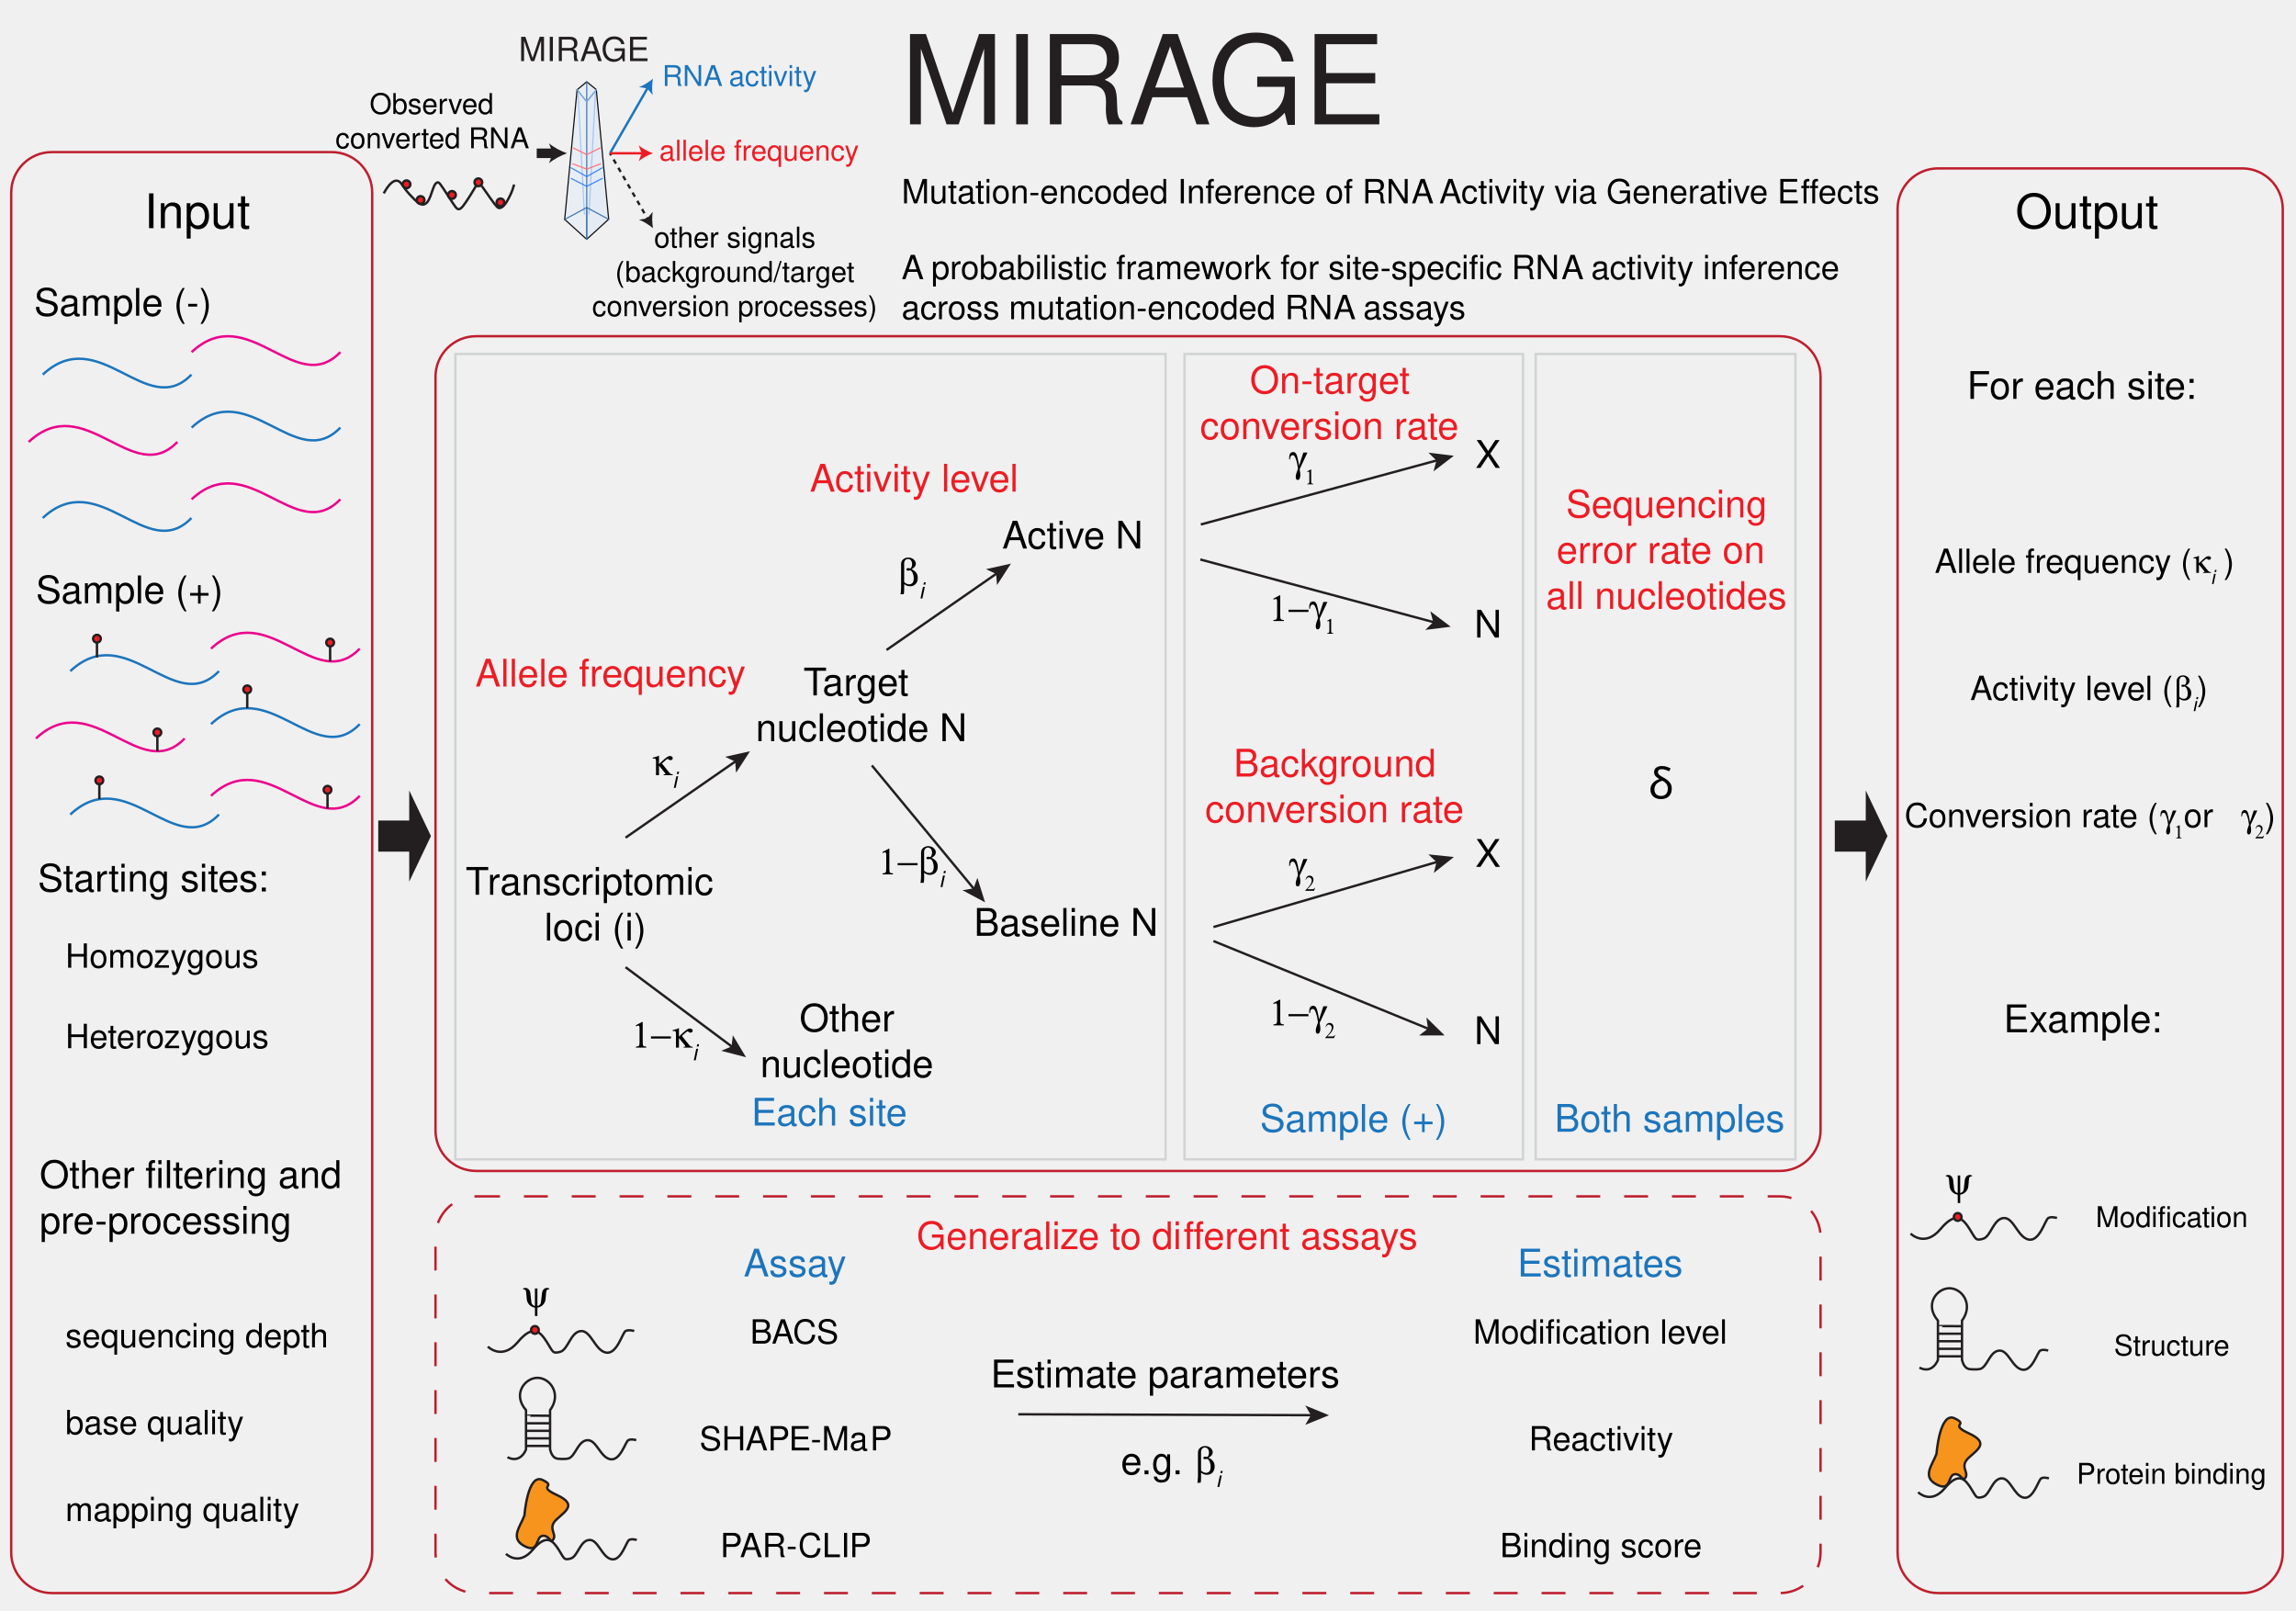
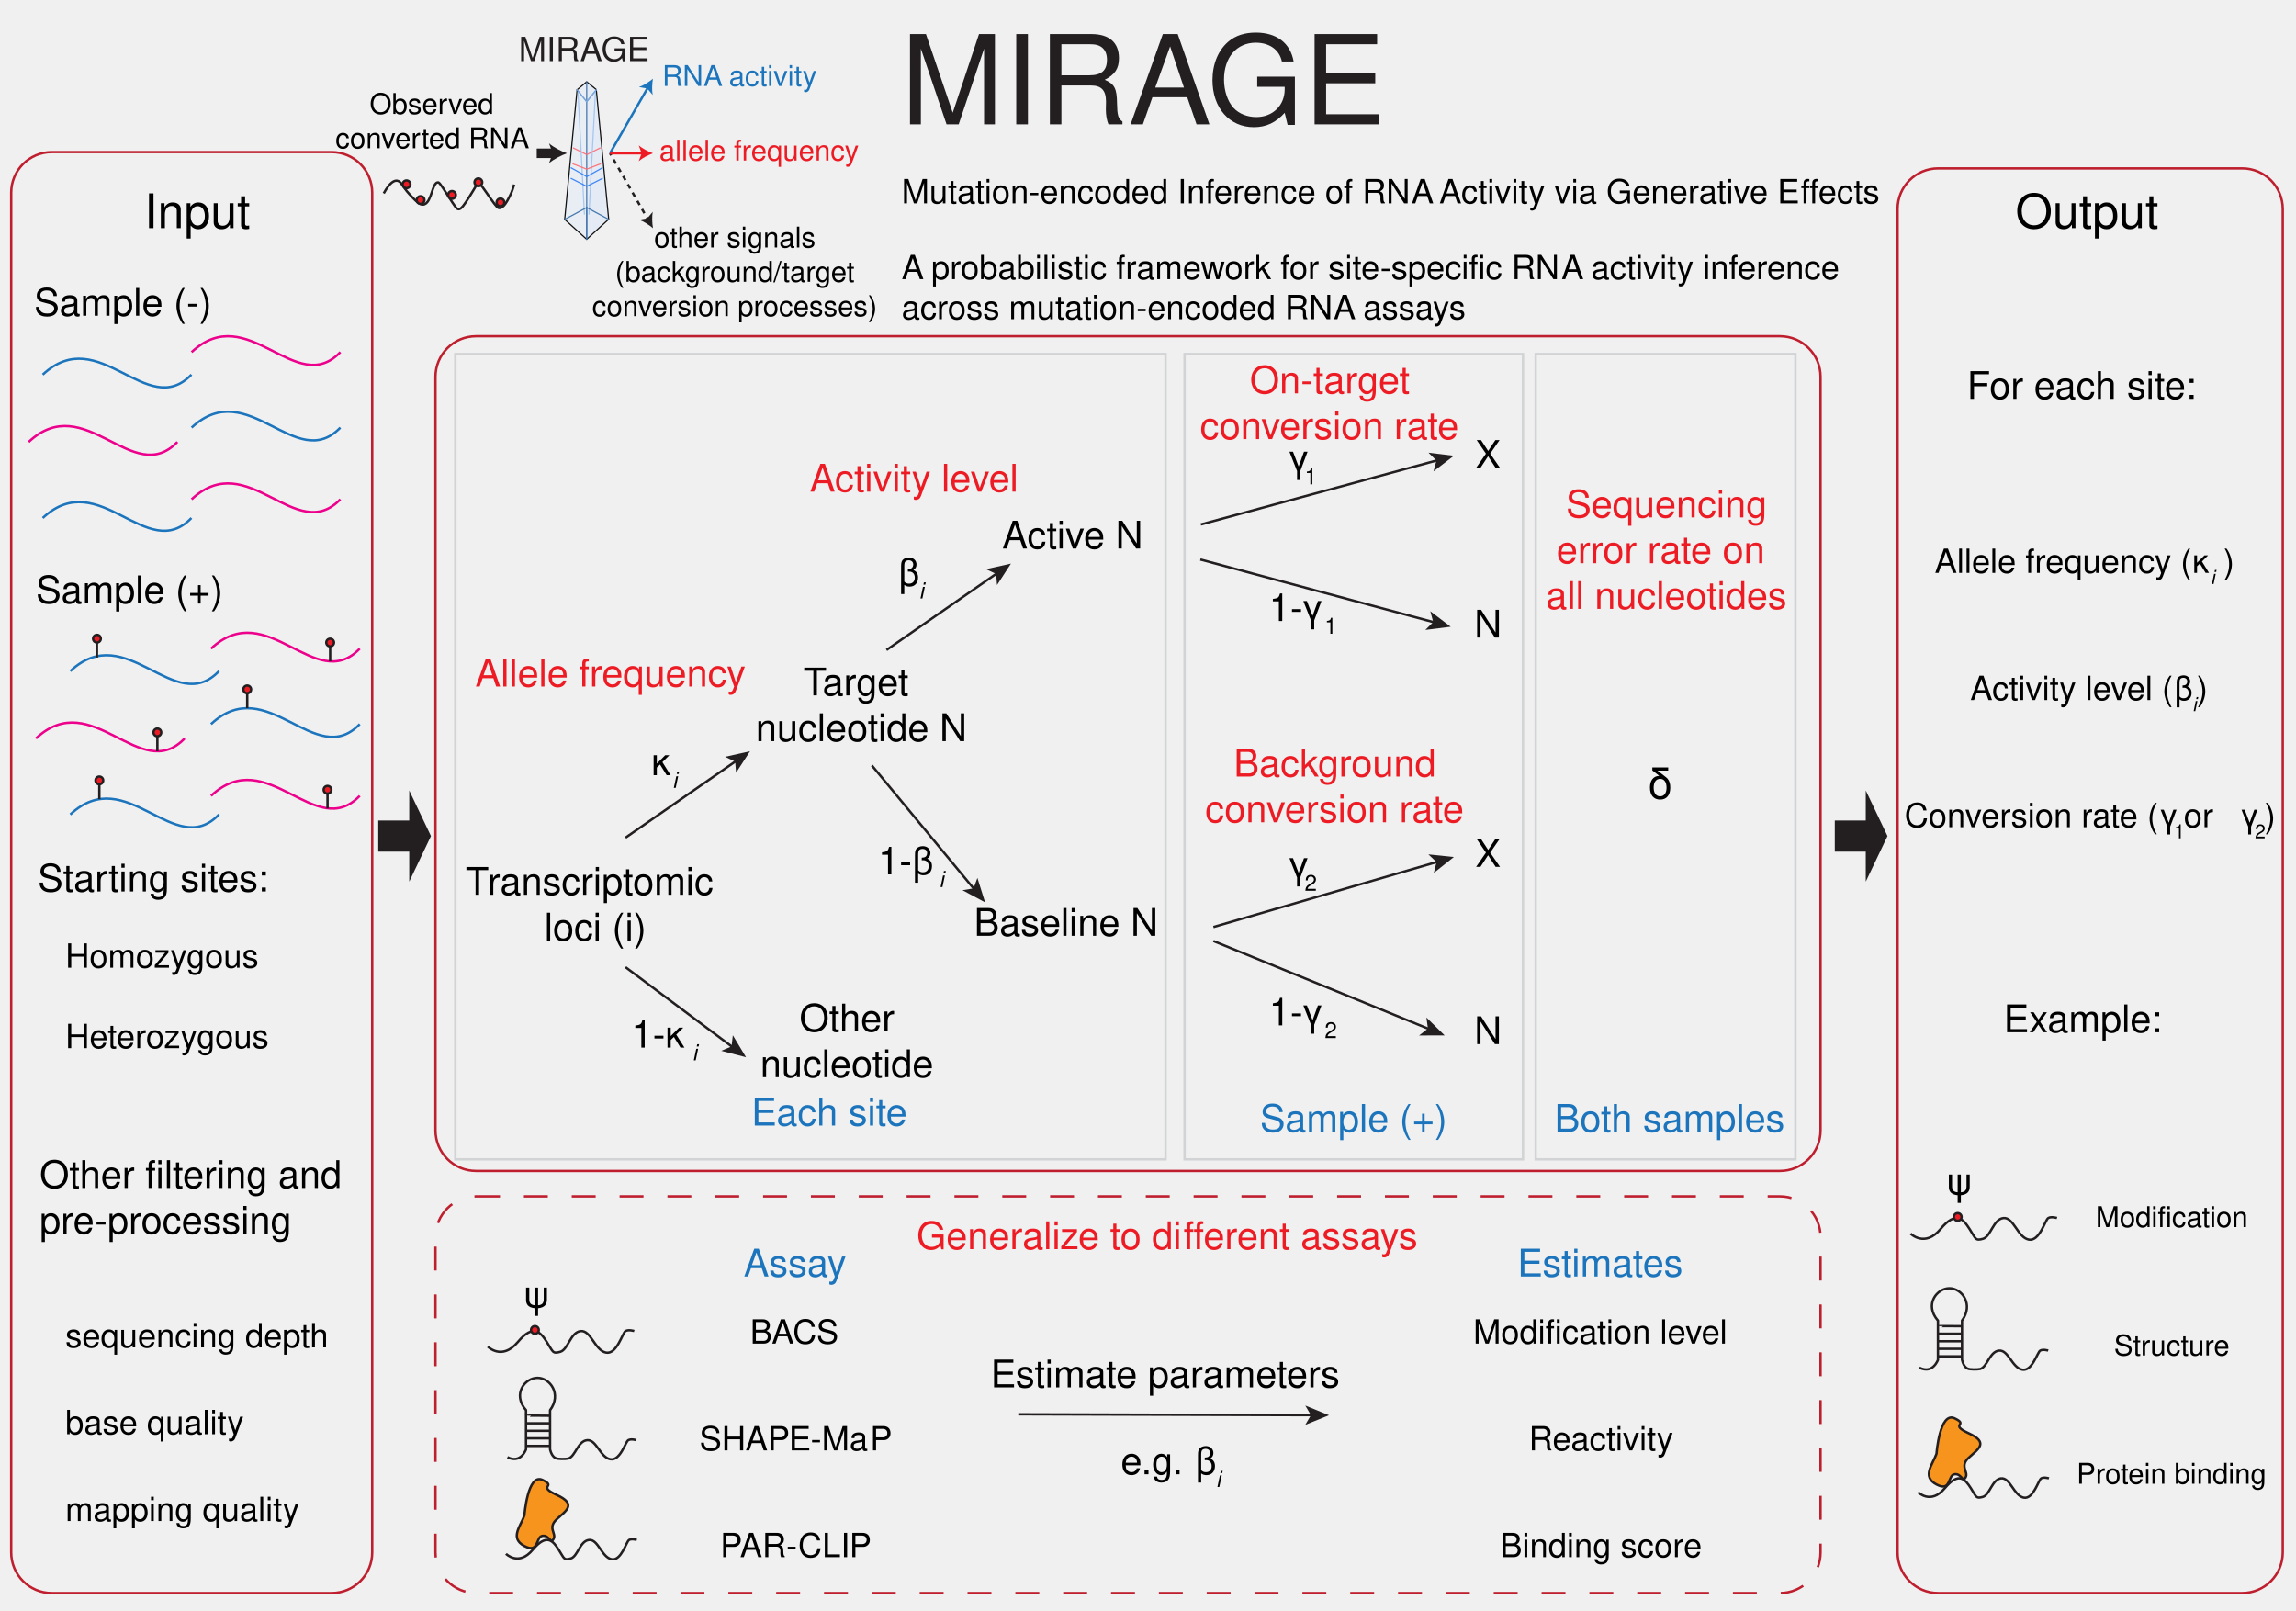
<svg xmlns="http://www.w3.org/2000/svg" viewBox="0 0 481.89 338" width="481.89" height="338" id="Layer_1" overflow="hidden">
  <defs>
    <clipPath id="clippath">
      <path d="M137.49 679.89 137.49 779.59 32.52 779.59 32.52 679.89" fill="none" />
    </clipPath>
    <clipPath id="clippath-1">
      <rect x="157.42" y="679.89" width="104.97" height="99.7" fill="none" />
    </clipPath>
    <clipPath id="clippath-2">
      <rect x="529.94" y="385.48" width="111.27" height="119.05" fill="none" />
    </clipPath>
  </defs>
  <text font-family="Helvetica,Helvetica" font-size="10" transform="translate(30.28 47.88)">
    <tspan x="0" y="0">Input</tspan>
  </text>
  <text font-family="Helvetica,Helvetica" font-size="10" transform="translate(423.01 47.88)">
    <tspan x="0" y="0">Output</tspan>
  </text>
  <text font-family="Helvetica,Helvetica" font-size="8" transform="translate(7.16 66.26)">
    <tspan x="0" y="0">Sample (-)</tspan>
  </text>
  <text font-family="Helvetica,Helvetica" font-size="6" transform="translate(77.56 23.91)">
    <tspan x="0" y="0">Observed </tspan>
    <tspan x="-7.17" y="7.2">converted RN</tspan>
    <tspan letter-spacing="-0.05em" x="29.51" y="7.2">A</tspan>
    <tspan x="33.18" y="7.2" />
  </text>
  <text fill="#1C75BC" font-family="Helvetica,Helvetica" font-size="6" transform="translate(138.98 18.04)">
    <tspan x="0" y="0">RN</tspan>
    <tspan letter-spacing="-0.05em" x="8.67" y="0">A</tspan>
    <tspan xml:space="preserve" x="12.34" y="0"> activity</tspan>
  </text>
  <text fill="#ED1C24" font-family="Helvetica,Helvetica" font-size="6" transform="translate(138.37 33.7)">
    <tspan x="0" y="0">allele frequency</tspan>
  </text>
  <text font-family="Helvetica,Helvetica" font-size="6" transform="translate(137.27 51.94)">
    <tspan x="0" y="0">other signals</tspan>
    <tspan x="-8.17" y="7.2">(background/target</tspan>
    <tspan x="-13" y="14.4">conversion processes)</tspan>
  </text>
  <text font-family="Helvetica,Helvetica" font-size="8" transform="translate(7.54 126.59)">
    <tspan x="0" y="0">Sample (+)</tspan>
  </text>
  <text font-family="Helvetica,Helvetica" font-size="8" transform="translate(7.93 187.09)">
    <tspan x="0" y="0">Starting sites:</tspan>
  </text>
  <text font-family="Helvetica,Helvetica" font-size="8" transform="translate(412.84 83.71)">
    <tspan x="0" y="0">For each site:</tspan>
  </text>
  <text font-family="Helvetica,Helvetica" font-size="8" transform="translate(420.53 216.63)">
    <tspan x="0" y="0">Example:</tspan>
  </text>
  <text font-size="7" transform="translate(413.51 146.92)">
    <tspan font-family="Helvetica,Helvetica" x="0" y="0">Activity level (</tspan>
-     <tspan font-family="Symbol,Symbol" x="42.79" y="0">b</tspan>
+     <tspan font-family="Helvetica,Arial,sans-serif" x="42.79" y="0">β</tspan>
  </text>
  <text font-family="Helvetica-Oblique,Helvetica" font-style="oblique" font-size="7" transform="matrix(0.58 0 0 0.58 460.14 149.25)">
    <tspan x="0" y="0">i</tspan>
  </text>
  <text font-family="Helvetica,Helvetica" font-size="7" transform="translate(461.05 146.92)">
    <tspan x="0" y="0">)</tspan>
  </text>
  <text font-size="7" transform="translate(399.71 173.6)">
    <tspan font-family="Helvetica,Helvetica" x="0" y="0">Conversion rate (</tspan>
-     <tspan font-family="Symbol,Symbol" x="53.69" y="0">g</tspan>
-   </text>
-   <text font-family="Symbol,Symbol" font-size="7" transform="matrix(0.58 0 0 0.58 456.28 175.93)">
+     <tspan font-family="Helvetica,Arial,sans-serif" x="53.69" y="0">γ</tspan>
+   </text>
+   <text font-family="Helvetica,Arial,sans-serif" font-size="7" transform="matrix(0.58 0 0 0.58 456.28 175.93)">
    <tspan x="0" y="0">1</tspan>
  </text>
  <text font-size="7" transform="translate(458.32 173.6)">
    <tspan font-family="Helvetica,Helvetica" xml:space="preserve" x="0" y="0">or  </tspan>
-     <tspan font-family="Symbol,Symbol" x="12.06" y="0">g</tspan>
-   </text>
-   <text font-family="Symbol,Symbol" font-size="7" transform="matrix(0.58 0 0 0.58 473.25 175.93)">
+     <tspan font-family="Helvetica,Arial,sans-serif" x="12.06" y="0">γ</tspan>
+   </text>
+   <text font-family="Helvetica,Arial,sans-serif" font-size="7" transform="matrix(0.58 0 0 0.58 473.25 175.93)">
    <tspan x="0" y="0">2</tspan>
  </text>
  <text font-family="Helvetica,Helvetica" font-size="7" transform="translate(475.29 173.6)">
    <tspan x="0" y="0">)</tspan>
  </text>
  <text font-size="7" transform="translate(406.06 120.23)">
    <tspan font-family="Helvetica,Helvetica" x="0" y="0">Allele frequency (</tspan>
-     <tspan font-family="Symbol,Symbol" x="54.08" y="0">k</tspan>
+     <tspan font-family="Helvetica,Arial,sans-serif" x="54.08" y="0">κ</tspan>
  </text>
  <text font-family="Helvetica-Oblique,Helvetica" font-style="oblique" font-size="7" transform="matrix(0.58 0 0 0.58 463.98 122.57)">
    <tspan x="0" y="0">i</tspan>
  </text>
  <text font-size="7" transform="translate(464.89 120.23)">
-     <tspan font-family="Symbol,Symbol" x="0" y="0" />
+     <tspan font-family="Helvetica,Arial,sans-serif" x="0" y="0" />
    <tspan font-family="Helvetica,Helvetica" x="1.75" y="0">)</tspan>
  </text>
  <text fill="#ED1C24" font-family="Helvetica,Helvetica" font-size="8" transform="translate(192.37 262.15)">
    <tspan x="0" y="0">Generalize to di</tspan>
    <tspan letter-spacing="-0.02em" x="56.03" y="0">f</tspan>
    <tspan x="58.11" y="0">ferent assays</tspan>
  </text>
  <text fill="#1C75BC" font-family="Helvetica,Helvetica" font-size="8" transform="translate(156.08 267.89)">
    <tspan x="0" y="0">Assay</tspan>
  </text>
  <text fill="#1C75BC" font-family="Helvetica,Helvetica" font-size="8" transform="translate(318.47 267.89)">
    <tspan x="0" y="0">Estimates</tspan>
  </text>
  <text font-family="Helvetica,Helvetica" font-size="7" transform="translate(151.15 326.8)">
    <tspan letter-spacing="-0.07em" x="0" y="0">P</tspan>
    <tspan x="4.15" y="0">AR-CLI</tspan>
    <tspan letter-spacing="-0.02em" x="27.1" y="0">P</tspan>
  </text>
  <text font-family="Helvetica,Helvetica" font-size="7" transform="translate(146.8 304.39)">
    <tspan x="0" y="0">SHAPE-Ma</tspan>
    <tspan letter-spacing="-0.02em" x="35.79" y="0">P</tspan>
  </text>
  <text font-family="Helvetica,Helvetica" font-size="7" transform="translate(157.44 281.98)">
    <tspan x="0" y="0">BACS</tspan>
  </text>
  <text font-family="Helvetica,Helvetica" font-size="7" transform="translate(314.83 326.8)">
    <tspan x="0" y="0">Binding score</tspan>
  </text>
  <text font-family="Helvetica,Helvetica" font-size="7" transform="translate(320.86 304.39)">
    <tspan x="0" y="0">Reactivity</tspan>
  </text>
  <text font-family="Helvetica,Helvetica" font-size="7" transform="translate(309.19 281.98)">
    <tspan x="0" y="0">Modification level</tspan>
  </text>
  <text font-family="Helvetica,Helvetica" font-size="6" transform="translate(439.85 257.52)">
    <tspan x="0" y="0">Modification</tspan>
  </text>
  <text font-family="Helvetica,Helvetica" font-size="6" transform="translate(435.84 311.39)">
    <tspan x="0" y="0">Protein binding</tspan>
  </text>
  <text font-family="Helvetica,Helvetica" font-size="6" transform="translate(443.69 284.46)">
    <tspan x="0" y="0">Structure</tspan>
  </text>
  <text fill="#231F20" font-family="Helvetica,Helvetica" font-size="26" transform="translate(189.04 26.1)">
    <tspan x="0" y="0">MIRAGE</tspan>
  </text>
  <text font-family="Helvetica,Helvetica" font-size="7" transform="translate(189.22 42.67)">
    <tspan x="0" y="0">Mutation-encoded Inference of RN</tspan>
    <tspan letter-spacing="-0.05em" x="107.01" y="0">A </tspan>
    <tspan x="112.85" y="0">Activity via Generative E</tspan>
    <tspan letter-spacing="-0.02em" x="188.72" y="0">f</tspan>
    <tspan x="190.54" y="0">fects</tspan>
  </text>
  <text font-family="Helvetica,Helvetica" font-size="7" transform="translate(189.22 58.59)">
    <tspan letter-spacing="-0.05em" x="0" y="0">A</tspan>
    <tspan xml:space="preserve" x="4.29" y="0"> probabilistic framework for site-specific RN</tspan>
    <tspan letter-spacing="-0.05em" x="138.49" y="0">A</tspan>
    <tspan xml:space="preserve" x="142.78" y="0"> activity inference </tspan>
    <tspan x="0" y="8.4">across mutation-encoded RN</tspan>
    <tspan letter-spacing="-0.05em" x="90.65" y="8.4">A</tspan>
    <tspan xml:space="preserve" x="94.94" y="8.4"> assays</tspan>
  </text>
  <text font-family="Helvetica,Helvetica" font-size="8" transform="translate(8.31 249.31)">
    <tspan x="0" y="0">Other filtering and </tspan>
    <tspan x="0" y="9.6">pre-processing</tspan>
  </text>
  <text font-family="Helvetica,Helvetica" font-size="7" transform="translate(13.72 282.77)">
    <tspan x="0" y="0">sequencing depth</tspan>
  </text>
  <text font-family="Helvetica,Helvetica" font-size="7" transform="translate(13.72 300.99)">
    <tspan x="0" y="0">base quality</tspan>
  </text>
  <text font-family="Helvetica,Helvetica" font-size="7" transform="translate(13.72 319.22)">
    <tspan x="0" y="0">mapping quality</tspan>
  </text>
  <text font-family="Helvetica,Helvetica" font-size="7" transform="translate(13.72 203.09)">
    <tspan x="0" y="0">Homozygous</tspan>
  </text>
  <text font-family="Helvetica,Helvetica" font-size="7" transform="translate(13.72 219.97)">
    <tspan x="0" y="0">Heterozygous</tspan>
  </text>
  <text font-family="Helvetica,Helvetica" font-size="8" transform="translate(97.72 187.78)">
    <tspan letter-spacing="-0.04em" x="0" y="0">T</tspan>
    <tspan x="4.59" y="0">ranscriptomic </tspan>
    <tspan x="16.53" y="9.6">loci (i)</tspan>
  </text>
  <text font-family="Helvetica,Helvetica" font-size="8" transform="translate(168.62 145.94)">
    <tspan letter-spacing="-0.11em" x="0" y="0">T</tspan>
    <tspan x="4" y="0">arget </tspan>
    <tspan x="-10.01" y="9.6">nucleotide N</tspan>
  </text>
  <text font-family="Helvetica,Helvetica" font-size="8" transform="translate(167.79 216.46)">
    <tspan x="0" y="0">Other</tspan>
    <tspan x="-8.23" y="9.6">nucleotide</tspan>
  </text>
  <text fill="#1C75BC" font-family="Helvetica,Helvetica" font-size="8" transform="translate(264.44 237.52)">
    <tspan x="0" y="0">Sample (+)</tspan>
  </text>
  <text fill="#1C75BC" font-family="Helvetica,Helvetica" font-size="8" transform="translate(326.27 237.52)">
    <tspan x="0" y="0">Both samples</tspan>
  </text>
  <text fill="#1C75BC" font-family="Helvetica,Helvetica" font-size="8" transform="translate(157.7 236.22)">
    <tspan x="0" y="0">Each site</tspan>
  </text>
  <text font-family="Helvetica,Helvetica" font-size="8" transform="translate(210.34 115.12)">
    <tspan x="0" y="0">Active N</tspan>
  </text>
  <text font-family="Helvetica,Helvetica" font-size="8" transform="translate(309.64 98.19)">
    <tspan x="0" y="0">X</tspan>
  </text>
  <text font-family="Helvetica,Helvetica" font-size="8" transform="translate(309.42 133.8)">
    <tspan x="0" y="0">N</tspan>
  </text>
  <text font-family="Helvetica,Helvetica" font-size="8" transform="translate(309.64 181.92)">
    <tspan x="0" y="0">X</tspan>
  </text>
-   <text font-family="Symbol,Symbol" font-size="9" transform="translate(345.92 167.61)">
+   <text font-family="Helvetica,Arial,sans-serif" font-size="9" transform="translate(345.92 167.61)">
    <tspan x="0" y="0">δ</tspan>
  </text>
  <text font-family="Helvetica,Helvetica" font-size="8" transform="translate(309.42 219.12)">
    <tspan x="0" y="0">N</tspan>
  </text>
  <text font-family="Helvetica,Helvetica" font-size="8" transform="translate(204.42 196.39)">
    <tspan x="0" y="0">Baseline N</tspan>
  </text>
  <text font-family="Helvetica,Helvetica" font-size="8" transform="translate(207.92 291.16)">
    <tspan x="0" y="0">Estimate parameters</tspan>
  </text>
  <text font-family="Helvetica,Helvetica" font-size="8" transform="translate(235.25 309.4)">
    <tspan x="0" y="0">e.g.</tspan>
  </text>
-   <text font-family="Symbol,Symbol" font-size="8" transform="translate(250.81 309.4)">
-     <tspan x="0" y="0">b</tspan>
+   <text font-family="Helvetica,Arial,sans-serif" font-size="8" transform="translate(250.81 309.4)">
+     <tspan x="0" y="0">β</tspan>
  </text>
  <text font-family="Helvetica-Oblique,Helvetica" font-style="oblique" font-size="8" transform="matrix(0.58 0 0 0.58 255.21 312.07)">
    <tspan x="0" y="0">i</tspan>
  </text>
  <text font-family="Helvetica,Helvetica" font-size="8" transform="translate(256.25 309.4)">
    <tspan x="0" y="0" />
  </text>
  <text fill="#ED1C24" font-family="Helvetica,Helvetica" font-size="8" transform="translate(99.75 144.08)">
    <tspan x="0" y="0">Allele frequency</tspan>
  </text>
  <text fill="#ED1C24" font-family="Helvetica,Helvetica" font-size="8" transform="translate(169.96 103.17)">
    <tspan x="0" y="0">Activity level</tspan>
  </text>
  <text fill="#ED1C24" font-family="Helvetica,Helvetica" font-size="8" transform="translate(262.31 82.55)">
    <tspan x="0" y="0">On-target</tspan>
    <tspan x="-10.45" y="9.6">conversion rate</tspan>
  </text>
  <text fill="#ED1C24" font-family="Helvetica,Helvetica" font-size="8" transform="translate(258.94 162.97)">
    <tspan x="0" y="0">Background</tspan>
    <tspan x="-6" y="9.6">conversion rate</tspan>
  </text>
  <text fill="#ED1C24" font-family="Helvetica,Helvetica" font-size="8" transform="translate(328.68 108.59)">
    <tspan x="0" y="0">Sequencing</tspan>
    <tspan x="-1.99" y="9.6">error rate on </tspan>
    <tspan x="-4.22" y="19.2">all nucleotides</tspan>
  </text>
  <path d="M8.97 78.62C20.81 67.56 30.83 88.37 40.18 78.62" stroke="#1C75BC" stroke-width="0.5" stroke-miterlimit="10" fill="none" />
  <path d="M6.02 92.75C17.86 81.69 27.88 102.5 37.23 92.75" stroke="#EC008C" stroke-width="0.5" stroke-miterlimit="10" fill="none" />
  <path d="M8.97 108.71C20.81 97.65 30.83 118.46 40.18 108.71" stroke="#1C75BC" stroke-width="0.5" stroke-miterlimit="10" fill="none" />
  <path d="M40.22 73.9C52.06 62.84 62.08 83.65 71.43 73.9" stroke="#EC008C" stroke-width="0.5" stroke-miterlimit="10" fill="none" />
  <path d="M40.22 89.74C52.06 78.68 62.08 99.49 71.43 89.74" stroke="#1C75BC" stroke-width="0.5" stroke-miterlimit="10" fill="none" />
  <path d="M40.22 104.79C52.06 93.73 62.08 114.54 71.43 104.79" stroke="#EC008C" stroke-width="0.5" stroke-miterlimit="10" fill="none" />
  <path d="M14.75 140.85C26.59 129.79 36.61 150.6 45.96 140.85" stroke="#1C75BC" stroke-width="0.5" stroke-miterlimit="10" fill="none" />
  <path d="M7.54 154.98C19.38 143.92 29.4 164.73 38.75 154.98" stroke="#EC008C" stroke-width="0.5" stroke-miterlimit="10" fill="none" />
  <path d="M14.75 170.94C26.59 159.88 36.61 180.69 45.96 170.94" stroke="#1C75BC" stroke-width="0.5" stroke-miterlimit="10" fill="none" />
  <path d="M44.29 136.13C56.13 125.07 66.15 145.88 75.5 136.13" stroke="#EC008C" stroke-width="0.5" stroke-miterlimit="10" fill="none" />
  <path d="M44.29 151.97C56.13 140.91 66.15 161.72 75.5 151.97" stroke="#1C75BC" stroke-width="0.5" stroke-miterlimit="10" fill="none" />
  <path d="M44.29 167.02C56.13 155.96 66.15 176.77 75.5 167.02" stroke="#EC008C" stroke-width="0.5" stroke-miterlimit="10" fill="none" />
  <g>
    <line x1="131.29" y1="175.8" x2="157.42" y2="157.66" />
    <g>
      <line x1="131.29" y1="175.8" x2="154.52" y2="159.68" stroke="#231F20" stroke-width="0.5" stroke-miterlimit="10" fill="none" />
      <path d="M157.42 157.66 154.49 162.17 154.3 159.83 152.17 158.83 157.42 157.66Z" fill="#231F20" />
    </g>
  </g>
  <g>
    <line x1="186.06" y1="136.41" x2="212.18" y2="118.28" />
    <g>
      <line x1="186.06" y1="136.41" x2="209.28" y2="120.29" stroke="#231F20" stroke-width="0.5" stroke-miterlimit="10" fill="none" />
      <path d="M212.18 118.28 209.26 122.78 209.07 120.44 206.94 119.45 212.18 118.28Z" fill="#231F20" />
    </g>
  </g>
  <g>
    <line x1="252.03" y1="110.07" x2="305.14" y2="95.65" />
    <g>
      <line x1="252.03" y1="110.07" x2="301.73" y2="96.58" stroke="#231F20" stroke-width="0.5" stroke-miterlimit="10" fill="none" />
      <path d="M305.14 95.65 300.87 98.92 301.48 96.65 299.81 95 305.14 95.65Z" fill="#231F20" />
    </g>
  </g>
  <g>
    <line x1="254.68" y1="194.55" x2="305.14" y2="179.86" />
    <g>
      <line x1="254.68" y1="194.55" x2="301.75" y2="180.85" stroke="#231F20" stroke-width="0.5" stroke-miterlimit="10" fill="none" />
      <path d="M305.14 179.86 300.93 183.2 301.5 180.92 299.79 179.3 305.14 179.86Z" fill="#231F20" />
    </g>
  </g>
  <g>
    <line x1="131.29" y1="202.98" x2="156.58" y2="221.88" />
    <g>
      <line x1="131.29" y1="202.98" x2="153.76" y2="219.76" stroke="#231F20" stroke-width="0.5" stroke-miterlimit="10" fill="none" />
      <path d="M156.58 221.88 151.38 220.53 153.54 219.61 153.81 217.27 156.58 221.88Z" fill="#231F20" />
    </g>
  </g>
  <g>
    <line x1="182.99" y1="160.64" x2="206.75" y2="189.37" />
    <g>
      <line x1="182.99" y1="160.64" x2="204.5" y2="186.65" stroke="#231F20" stroke-width="0.5" stroke-miterlimit="10" fill="none" />
      <path d="M206.75 189.37 202.01 186.83 204.33 186.44 205.14 184.24 206.75 189.37Z" fill="#231F20" />
    </g>
  </g>
  <g>
    <line x1="213.72" y1="296.81" x2="278.93" y2="297.01" />
    <g>
      <line x1="213.72" y1="296.81" x2="275.4" y2="297" stroke="#231F20" stroke-width="0.5" stroke-miterlimit="10" fill="none" />
      <path d="M278.93 297.01 273.95 299.03 275.14 297 273.96 294.97 278.93 297.01Z" fill="#231F20" />
    </g>
  </g>
  <g>
    <line x1="251.93" y1="117.42" x2="304.48" y2="131.53" />
    <g>
      <line x1="251.93" y1="117.42" x2="301.07" y2="130.62" stroke="#231F20" stroke-width="0.5" stroke-miterlimit="10" fill="none" />
      <path d="M304.48 131.53 299.15 132.2 300.81 130.55 300.2 128.28 304.48 131.53Z" fill="#231F20" />
    </g>
  </g>
  <g>
    <line x1="254.68" y1="197.49" x2="303.21" y2="217.3" />
    <g>
      <line x1="254.68" y1="197.49" x2="299.95" y2="215.97" stroke="#231F20" stroke-width="0.5" stroke-miterlimit="10" fill="none" />
      <path d="M303.21 217.3 297.84 217.31 299.7 215.87 299.38 213.54 303.21 217.3Z" fill="#231F20" />
    </g>
  </g>
-   <text font-family="Symbol,Symbol" font-size="8" transform="translate(136.73 162.68)">
-     <tspan x="0" y="0">k</tspan>
+   <text font-family="Helvetica,Arial,sans-serif" font-size="8" transform="translate(136.73 162.68)">
+     <tspan x="0" y="0">κ</tspan>
  </text>
  <text font-family="Helvetica-Oblique,Helvetica" font-style="oblique" font-size="8" transform="matrix(0.58 0 0 0.58 141.12 165.34)">
    <tspan x="0" y="0">i</tspan>
  </text>
-   <text font-family="Symbol,Symbol" font-size="8" transform="translate(142.16 162.68)">
+   <text font-family="Helvetica,Arial,sans-serif" font-size="8" transform="translate(142.16 162.68)">
    <tspan x="0" y="0" />
  </text>
-   <text font-family="Symbol,Symbol" font-size="8" transform="translate(132.53 219.86)">
-     <tspan x="0" y="0">1-k</tspan>
+   <text font-family="Helvetica,Arial,sans-serif" font-size="8" transform="translate(132.53 219.86)">
+     <tspan x="0" y="0">1-κ</tspan>
  </text>
  <text font-family="Helvetica-Oblique,Helvetica" font-style="oblique" font-size="8" transform="matrix(0.58 0 0 0.58 145.31 222.53)">
    <tspan x="0" y="0">i</tspan>
  </text>
-   <text font-family="Symbol,Symbol" font-size="8" transform="translate(146.35 219.86)">
+   <text font-family="Helvetica,Arial,sans-serif" font-size="8" transform="translate(146.35 219.86)">
    <tspan x="0" y="0" />
  </text>
-   <text font-family="Symbol,Symbol" font-size="8" transform="translate(188.5 122.93)">
-     <tspan x="0" y="0">b</tspan>
+   <text font-family="Helvetica,Arial,sans-serif" font-size="8" transform="translate(188.5 122.93)">
+     <tspan x="0" y="0">β</tspan>
  </text>
  <text font-family="Helvetica-Oblique,Helvetica" font-style="oblique" font-size="8" transform="matrix(0.58 0 0 0.58 192.89 125.6)">
    <tspan x="0" y="0">i</tspan>
  </text>
-   <text font-family="Symbol,Symbol" font-size="8" transform="translate(184.3 183.5)">
-     <tspan x="0" y="0">1-b</tspan>
+   <text font-family="Helvetica,Arial,sans-serif" font-size="8" transform="translate(184.3 183.5)">
+     <tspan x="0" y="0">1-β</tspan>
  </text>
  <text font-family="Helvetica-Oblique,Helvetica" font-style="oblique" font-size="8" transform="matrix(0.58 0 0 0.58 197.1 186.17)">
    <tspan x="0" y="0">i</tspan>
  </text>
-   <text font-family="Symbol,Symbol" font-size="8" transform="translate(270.53 98.98)">
-     <tspan x="0" y="0">g</tspan>
-   </text>
-   <text font-family="Symbol,Symbol" font-size="8" transform="matrix(0.58 0 0 0.58 273.82 101.65)">
+   <text font-family="Helvetica,Arial,sans-serif" font-size="8" transform="translate(270.53 98.98)">
+     <tspan x="0" y="0">γ</tspan>
+   </text>
+   <text font-family="Helvetica,Arial,sans-serif" font-size="8" transform="matrix(0.58 0 0 0.58 273.82 101.65)">
    <tspan x="0" y="0">1</tspan>
  </text>
-   <text font-family="Symbol,Symbol" font-size="8" transform="translate(266.34 130.33)">
-     <tspan x="0" y="0">1-g</tspan>
-   </text>
-   <text font-family="Symbol,Symbol" font-size="8" transform="matrix(0.58 0 0 0.58 278.02 133)">
+   <text font-family="Helvetica,Arial,sans-serif" font-size="8" transform="translate(266.34 130.33)">
+     <tspan x="0" y="0">1-γ</tspan>
+   </text>
+   <text font-family="Helvetica,Arial,sans-serif" font-size="8" transform="matrix(0.58 0 0 0.58 278.02 133)">
    <tspan x="0" y="0">1</tspan>
  </text>
-   <text font-family="Symbol,Symbol" font-size="8" transform="translate(266.34 215.19)">
-     <tspan x="0" y="0">1-g</tspan>
-   </text>
-   <text font-family="Symbol,Symbol" font-size="8" transform="matrix(0.58 0 0 0.58 278.02 217.86)">
+   <text font-family="Helvetica,Arial,sans-serif" font-size="8" transform="translate(266.34 215.19)">
+     <tspan x="0" y="0">1-γ</tspan>
+   </text>
+   <text font-family="Helvetica,Arial,sans-serif" font-size="8" transform="matrix(0.58 0 0 0.58 278.02 217.86)">
    <tspan x="0" y="0">2</tspan>
  </text>
-   <text font-family="Symbol,Symbol" font-size="8" transform="translate(270.53 184.28)">
-     <tspan x="0" y="0">g</tspan>
-   </text>
-   <text font-family="Symbol,Symbol" font-size="8" transform="matrix(0.58 0 0 0.58 273.82 186.95)">
+   <text font-family="Helvetica,Arial,sans-serif" font-size="8" transform="translate(270.53 184.28)">
+     <tspan x="0" y="0">γ</tspan>
+   </text>
+   <text font-family="Helvetica,Arial,sans-serif" font-size="8" transform="matrix(0.58 0 0 0.58 273.82 186.95)">
    <tspan x="0" y="0">2</tspan>
  </text>
  <g>
    <path d="M106.2 326.1C106.2 326.1 108.86 328.79 111.81 325.25 114.76 321.71 116.09 323.41 117.27 325.25 118.45 327.09 118.3 327.49 119.78 327.08 121.26 326.67 121.7 323.39 123.62 323.19 125.54 322.99 126.28 326.8 128.34 327.23 130.4 327.66 131.44 323.52 132.03 323.19 132.62 322.86 133.65 323.19 133.65 323.19" stroke="#231F20" stroke-width="0.5" stroke-miterlimit="10" fill="none" />
    <path d="M110.07 318.03C109.24 320.34 106.93 322.82 110.07 324.47 113.21 326.12 112.38 322.49 113.87 322.32 115.36 322.15 115.52 324.14 116.18 322.98 116.84 321.82 114.86 320.67 116.84 318.85 118.82 317.03 121.13 315.71 116.84 313.73 112.55 311.75 117.01 312.08 113.87 310.59 110.73 309.1 110.07 318.02 110.07 318.02Z" stroke="#231F20" stroke-width="0.5" stroke-miterlimit="10" fill="#F7941D" />
  </g>
  <g>
    <path d="M106.51 305.82C109.32 307.25 110.4 304.19 110.4 304.19L110.4 295.95C107.48 292.58 110.17 289.16 112.81 289.16 115.45 289.16 117.95 292.55 115.45 295.95L115.45 304.19C115.85 305.87 116.71 306.04 116.71 306.04 116.93 306.21 118.69 306.25 119.26 306.1 120.78 305.69 121.23 302.45 123.21 302.25 125.19 302.05 125.94 305.82 128.07 306.24 130.2 306.66 131.26 302.57 131.87 302.24 132.48 301.91 133.54 302.24 133.54 302.24" stroke="#231F20" stroke-width="0.5" stroke-miterlimit="10" fill="none" />
    <path d="M110.4 297.12C110.4 297.06 115.45 297.12 115.45 297.12" stroke="#231F20" stroke-width="0.5" stroke-miterlimit="10" fill="none" />
    <line x1="110.4" y1="298.7" x2="115.45" y2="298.7" stroke="#231F20" stroke-width="0.5" stroke-miterlimit="10" fill="none" />
    <line x1="110.4" y1="301.86" x2="115.45" y2="301.86" stroke="#231F20" stroke-width="0.5" stroke-miterlimit="10" fill="none" />
    <line x1="110.4" y1="303.45" x2="115.45" y2="303.45" stroke="#231F20" stroke-width="0.5" stroke-miterlimit="10" fill="none" />
    <line x1="110.4" y1="300.28" x2="115.45" y2="300.28" stroke="#231F20" stroke-width="0.5" stroke-miterlimit="10" fill="none" />
  </g>
  <path d="M402.58 313.17C402.58 313.17 405.24 315.86 408.19 312.32 411.14 308.78 412.47 310.48 413.65 312.32 414.83 314.16 414.68 314.56 416.16 314.15 417.64 313.74 418.08 310.46 420 310.26 421.92 310.06 422.66 313.87 424.72 314.3 426.78 314.73 427.82 310.59 428.41 310.26 429 309.93 430.03 310.26 430.03 310.26" stroke="#231F20" stroke-width="0.5" stroke-miterlimit="10" fill="none" />
  <path d="M406.44 305.1C405.61 307.41 403.3 309.89 406.44 311.54 409.58 313.19 408.75 309.56 410.24 309.39 411.73 309.22 411.89 311.21 412.55 310.05 413.21 308.89 411.23 307.74 413.21 305.92 415.19 304.1 417.5 302.78 413.21 300.8 408.92 298.82 413.38 299.15 410.24 297.66 407.1 296.17 406.44 305.09 406.44 305.09Z" stroke="#231F20" stroke-width="0.5" stroke-miterlimit="10" fill="#F7941D" />
  <g>
    <path d="M402.85 287.02C405.66 288.45 406.74 285.39 406.74 285.39L406.74 277.15C403.82 273.78 406.51 270.36 409.15 270.36 411.79 270.36 414.29 273.75 411.79 277.15L411.79 285.39C412.19 287.07 413.05 287.24 413.05 287.24 413.27 287.41 415.03 287.45 415.6 287.3 417.12 286.89 417.57 283.65 419.55 283.45 421.53 283.25 422.28 287.02 424.41 287.44 426.54 287.86 427.6 283.77 428.21 283.44 428.82 283.11 429.88 283.44 429.88 283.44" stroke="#231F20" stroke-width="0.5" stroke-miterlimit="10" fill="none" />
    <path d="M406.74 278.33C406.74 278.27 411.79 278.33 411.79 278.33" stroke="#231F20" stroke-width="0.5" stroke-miterlimit="10" fill="none" />
    <line x1="406.74" y1="279.9" x2="411.79" y2="279.9" stroke="#231F20" stroke-width="0.5" stroke-miterlimit="10" fill="none" />
    <line x1="406.74" y1="283.07" x2="411.79" y2="283.07" stroke="#231F20" stroke-width="0.5" stroke-miterlimit="10" fill="none" />
    <line x1="406.74" y1="284.65" x2="411.79" y2="284.65" stroke="#231F20" stroke-width="0.5" stroke-miterlimit="10" fill="none" />
    <line x1="406.74" y1="281.48" x2="411.79" y2="281.48" stroke="#231F20" stroke-width="0.5" stroke-miterlimit="10" fill="none" />
  </g>
  <path d="M80.54 40.58C81.87 38.16 82.81 37.82 83.41 37.94 84.25 38.1 84.43 39.15 85.98 40.81 87.3 42.22 88.2 43.19 89.08 42.87 90.62 42.32 90.7 38.36 91.88 38.28 92.18 38.26 92.37 38.51 94 41.03 95.59 43.49 95.83 43.89 96.27 43.9 96.81 43.91 97.4 43.03 98.54 41.26 99.83 39.26 99.94 38.67 100.43 38.62 100.93 38.57 101.18 39.16 102.92 41.6 104.24 43.46 104.48 43.66 104.81 43.66 105.71 43.68 106.47 42.19 107 41.14 107.47 40.22 107.74 39.34 107.91 38.73" stroke="#231F20" stroke-width="0.5" stroke-miterlimit="10" fill="none" />
  <path d="M69.29 134.85 69.29 138.8" stroke="#231F20" stroke-width="0.5" stroke-miterlimit="10" fill="#ED1C24" />
  <circle cx="69.29" cy="134.85" r="0.81" stroke="#231F20" stroke-width="0.5" stroke-miterlimit="10" fill="#ED1C24" />
  <path d="M51.89 144.68 51.89 148.63" stroke="#231F20" stroke-width="0.5" stroke-miterlimit="10" fill="#ED1C24" />
  <circle cx="51.89" cy="144.68" r="0.81" stroke="#231F20" stroke-width="0.5" stroke-miterlimit="10" fill="#ED1C24" />
  <path d="M20.35 134.04 20.35 137.99" stroke="#231F20" stroke-width="0.5" stroke-miterlimit="10" fill="#ED1C24" />
  <circle cx="20.35" cy="134.04" r="0.81" stroke="#231F20" stroke-width="0.5" stroke-miterlimit="10" fill="#ED1C24" />
  <path d="M20.85 163.78 20.85 167.73" stroke="#231F20" stroke-width="0.5" stroke-miterlimit="10" fill="#ED1C24" />
  <circle cx="20.85" cy="163.78" r="0.81" stroke="#231F20" stroke-width="0.5" stroke-miterlimit="10" fill="#ED1C24" />
  <path d="M33.03 153.71 33.03 157.66" stroke="#231F20" stroke-width="0.5" stroke-miterlimit="10" fill="#ED1C24" />
  <circle cx="33.03" cy="153.71" r="0.81" stroke="#231F20" stroke-width="0.5" stroke-miterlimit="10" fill="#ED1C24" />
  <path d="M68.74 165.75 68.74 169.7" stroke="#231F20" stroke-width="0.5" stroke-miterlimit="10" fill="#ED1C24" />
  <circle cx="68.74" cy="165.75" r="0.81" stroke="#231F20" stroke-width="0.5" stroke-miterlimit="10" fill="#ED1C24" />
  <text fill="#231F20" font-family="Helvetica,Helvetica" font-size="7" transform="translate(108.85 12.83)">
    <tspan x="0" y="0">MIRAGE</tspan>
  </text>
  <rect x="2.35" y="31.92" rx="8.52" ry="8.52" width="75.77" height="302.41" stroke="#BE1E2D" stroke-width="0.5" stroke-miterlimit="10" fill="none" />
  <rect x="91.4" y="70.56" rx="8.52" ry="8.52" width="290.7" height="175.18" stroke="#BE1E2D" stroke-width="0.5" stroke-miterlimit="10" fill="none" />
  <rect x="398.27" y="35.34" rx="8.52" ry="8.52" width="80.84" height="298.99" stroke="#BE1E2D" stroke-width="0.5" stroke-miterlimit="10" fill="none" />
  <rect x="91.4" y="251.08" rx="8.52" ry="8.52" width="290.7" height="83.25" stroke="#BE1E2D" stroke-width="0.5" stroke-miterlimit="10" stroke-dasharray="5.02 5.02" fill="none" />
  <g>
    <rect x="79.64" y="172.45" width="6.25" height="6.03" stroke="#231F20" stroke-width="0.5" stroke-miterlimit="10" fill="#231F20" />
    <path d="M85.89 165.89 85.89 185.03 90.45 175.46" fill="#231F20" />
  </g>
  <g>
    <rect x="385.34" y="172.45" width="6.25" height="6.03" stroke="#231F20" stroke-width="0.5" stroke-miterlimit="10" fill="#231F20" />
    <path d="M391.59 165.89 391.59 185.03 396.15 175.46" fill="#231F20" />
  </g>
  <rect x="95.57" y="74.29" width="149.06" height="169.02" stroke="#D1D3D4" stroke-width="0.5" stroke-miterlimit="10" fill="none" />
  <rect x="248.62" y="74.29" width="71.03" height="169.02" stroke="#D1D3D4" stroke-width="0.5" stroke-miterlimit="10" fill="none" />
  <rect x="322.31" y="74.29" width="54.52" height="169.02" stroke="#D1D3D4" stroke-width="0.5" stroke-miterlimit="10" fill="none" />
  <circle cx="85.32" cy="38.68" r="0.81" stroke="#231F20" stroke-width="0.5" stroke-miterlimit="10" fill="#ED1C24" />
  <circle cx="88.27" cy="41.98" r="0.81" stroke="#231F20" stroke-width="0.5" stroke-miterlimit="10" fill="#ED1C24" />
  <circle cx="94.86" cy="40.91" r="0.81" stroke="#231F20" stroke-width="0.5" stroke-miterlimit="10" fill="#ED1C24" />
  <circle cx="100.4" cy="38.26" r="0.81" stroke="#231F20" stroke-width="0.5" stroke-miterlimit="10" fill="#ED1C24" />
  <circle cx="105.04" cy="42.48" r="0.81" stroke="#231F20" stroke-width="0.5" stroke-miterlimit="10" fill="#ED1C24" />
  <g>
    <path d="M118.52 46.05 121.12 18.84 123.14 17.17 125.17 18.84 127.77 46.05 123.14 50.22 118.52 46.05" fill="none" />
    <path d="M118.41 46.05 121.01 18.84 123.04 17.17 123.04 50.22 118.41 46.05" fill="#D8EAFF" opacity="0.3" />
    <path d="M123.14 17.2 125.17 18.87 127.77 46.08 123.14 50.25 123.14 17.2Z" fill="#C3DCFF" opacity="0.26" />
    <line x1="118.52" y1="46.05" x2="121.12" y2="18.84" stroke="#111111" stroke-width="0.25" stroke-linecap="round" stroke-linejoin="round" fill="none" />
    <path d="M121.12 18.84 123.14 17.17 125.15 18.8 127.75 46.01 123.14 50.22 118.52 46.05" stroke="#111111" stroke-width="0.25" stroke-linecap="round" stroke-linejoin="round" fill="none" />
    <line x1="123.14" y1="17.17" x2="123.14" y2="50.22" stroke="#3F73AA" stroke-width="0.25" stroke-linecap="round" stroke-linejoin="round" fill="none" opacity="0.95" />
    <path d="M121.12 18.84 123.14 21.34 125.17 18.84" stroke="#3F73AA" stroke-width="0.25" stroke-linecap="round" stroke-linejoin="round" fill="none" opacity="0.95" />
    <line x1="121.12" y1="18.84" x2="123.14" y2="21.34" stroke="#8EB9F0" stroke-width="0.25" stroke-linecap="round" stroke-linejoin="round" fill="none" opacity="0.72" />
    <line x1="125.17" y1="18.84" x2="123.14" y2="21.34" stroke="#8EB9F0" stroke-width="0.25" stroke-linecap="round" stroke-linejoin="round" fill="none" opacity="0.72" />
    <line x1="121.31" y1="19.4" x2="122.66" y2="44.94" stroke="#8EB9F0" stroke-width="0.25" stroke-linecap="round" stroke-linejoin="round" fill="none" opacity="0.72" />
    <line x1="124.97" y1="19.4" x2="123.62" y2="44.94" stroke="#8EB9F0" stroke-width="0.25" stroke-linecap="round" stroke-linejoin="round" fill="none" opacity="0.72" />
    <line x1="118.52" y1="46.05" x2="123.14" y2="43.55" stroke="#3F73AA" stroke-width="0.25" stroke-linecap="round" stroke-linejoin="round" fill="none" opacity="0.95" />
    <line x1="127.77" y1="46.05" x2="123.14" y2="43.55" stroke="#3F73AA" stroke-width="0.25" stroke-linecap="round" stroke-linejoin="round" fill="none" opacity="0.95" />
    <line x1="123.14" y1="43.55" x2="123.14" y2="50.22" stroke="#3F73AA" stroke-width="0.25" stroke-linecap="round" stroke-linejoin="round" fill="none" opacity="0.95" />
    <path d="M120.35 31.06 123.14 32.45 125.94 31.06" stroke="#FF6B73" stroke-width="0.25" stroke-linecap="round" fill="none" opacity="0.9" />
    <path d="M119.87 35.22 123.14 37.06 126.42 35.22" stroke="#2F7DF6" stroke-width="0.25" stroke-linecap="round" fill="none" opacity="0.9" />
    <path d="M120.25 34.39 123.14 35.5 126.03 34.39" stroke="#FF6B73" stroke-width="0.25" stroke-linecap="round" fill="none" opacity="0.9" />
    <path d="M119.87 37.45 123.14 39.11 126.42 37.45" stroke="#2F7DF6" stroke-width="0.25" stroke-linecap="round" fill="none" opacity="0.9" />
  </g>
  <g>
    <line x1="112.65" y1="32.17" x2="116.34" y2="32.17" stroke="#231F20" stroke-width="2" stroke-miterlimit="10" fill="none" />
    <path d="M118.99 32.17C117.74 32.63 116.19 33.42 115.23 34.26L115.99 32.17 115.23 30.08C116.19 30.92 117.74 31.71 118.99 32.17Z" fill="#231F20" />
  </g>
  <g>
    <line x1="137.05" y1="16.51" x2="128.03" y2="32.17" fill="#FFFFFF" />
    <g>
      <line x1="136" y1="18.34" x2="128.03" y2="32.17" stroke="#1C75BC" stroke-width="0.5" stroke-miterlimit="10" fill="none" />
      <path d="M137.05 16.51C136.23 17.19 135.07 17.94 134.11 18.27L135.85 18.58 136.99 19.93C136.79 18.93 136.87 17.55 137.04 16.51Z" fill="#1C75BC" />
    </g>
  </g>
  <g>
    <line x1="137.05" y1="47.88" x2="128.03" y2="32.17" fill="#FFFFFF" />
    <g>
      <line x1="136" y1="46.05" x2="135.75" y2="45.62" stroke="#231F20" stroke-width="0.5" stroke-miterlimit="10" fill="none" />
      <line x1="135.25" y1="44.75" x2="128.53" y2="33.04" stroke="#231F20" stroke-width="0.5" stroke-miterlimit="10" stroke-dasharray="1 1" fill="none" />
      <line x1="128.28" y1="32.6" x2="128.03" y2="32.17" stroke="#231F20" stroke-width="0.5" stroke-miterlimit="10" fill="none" />
      <path d="M137.05 47.88C136.87 46.83 136.81 45.45 137 44.46L135.86 45.81 134.12 46.12C135.08 46.45 136.24 47.21 137.05 47.89Z" fill="#231F20" />
    </g>
  </g>
  <g>
    <line x1="137.05" y1="32.17" x2="128.03" y2="32.17" fill="#FFFFFF" />
    <g>
      <line x1="134.94" y1="32.17" x2="128.03" y2="32.17" stroke="#ED1C24" stroke-width="0.5" stroke-miterlimit="10" fill="none" />
      <path d="M137.05 32.17C136.06 31.8 134.82 31.17 134.06 30.51L134.66 32.17 134.06 33.83C134.82 33.16 136.06 32.53 137.05 32.17Z" fill="#ED1C24" />
    </g>
  </g>
  <g>
-     <text font-family="Symbol,Symbol" font-size="8" transform="translate(109.68 274.4)">
-       <tspan x="0" y="0">y</tspan>
+     <text font-family="Helvetica,Arial,sans-serif" font-size="8" transform="translate(109.68 274.4)">
+       <tspan x="0" y="0">ψ</tspan>
    </text>
    <text font-family="Helvetica,Helvetica" font-size="8" transform="translate(115.18 274.4)">
      <tspan x="0" y="0" />
    </text>
    <path d="M102.39 282.61C102.39 282.61 105.36 285.61 108.67 281.66 111.98 277.71 113.46 279.6 114.78 281.66 116.1 283.72 115.94 284.16 117.59 283.7 119.24 283.24 119.74 279.57 121.88 279.35 124.02 279.13 124.85 283.38 127.16 283.86 129.47 284.34 130.63 279.71 131.29 279.34 131.95 278.97 133.11 279.34 133.11 279.34" stroke="#231F20" stroke-width="0.5" stroke-miterlimit="10" fill="none" />
    <circle cx="112.27" cy="279.11" r="0.81" stroke="#231F20" stroke-width="0.5" stroke-miterlimit="10" fill="#ED1C24" />
  </g>
  <g>
-     <text font-family="Symbol,Symbol" font-size="8" transform="translate(408.3 250.69)">
-       <tspan x="0" y="0">y</tspan>
+     <text font-family="Helvetica,Arial,sans-serif" font-size="8" transform="translate(408.3 250.69)">
+       <tspan x="0" y="0">ψ</tspan>
    </text>
    <text font-family="Helvetica,Helvetica" font-size="8" transform="translate(413.79 250.69)">
      <tspan x="0" y="0" />
    </text>
    <path d="M401 258.89C401 258.89 403.97 261.89 407.28 257.94 410.58 253.99 412.07 255.88 413.39 257.94 414.71 260 414.55 260.44 416.2 259.98 417.85 259.52 418.35 255.85 420.49 255.63 422.63 255.41 423.46 259.66 425.77 260.14 428.08 260.62 429.24 255.99 429.9 255.62 430.56 255.25 431.72 255.62 431.72 255.62" stroke="#231F20" stroke-width="0.5" stroke-miterlimit="10" fill="none" />
    <circle cx="410.89" cy="255.4" r="0.81" stroke="#231F20" stroke-width="0.5" stroke-miterlimit="10" fill="#ED1C24" />
  </g>
  <g clip-path="url(#clippath)">
    <line x1="-72.45" y1="871.23" x2="242.46" y2="590.65" stroke="#8C8C8C" stroke-width="0.38" stroke-linejoin="round" stroke-dasharray="1.5 1.5" fill="none" />
  </g>
  <g clip-path="url(#clippath-1)">
    <line x1="52.45" y1="871.23" x2="367.35" y2="590.65" stroke="#8C8C8C" stroke-width="0.38" stroke-linejoin="round" stroke-dasharray="1.5 1.5" fill="none" />
  </g>
  <g clip-path="url(#clippath-2)">
    <line x1="418.68" y1="612.75" x2="752.47" y2="271.85" stroke="#999999" stroke-width="0.43" stroke-linejoin="round" stroke-dasharray="1.73 1.73" fill="none" />
  </g>
</svg>
